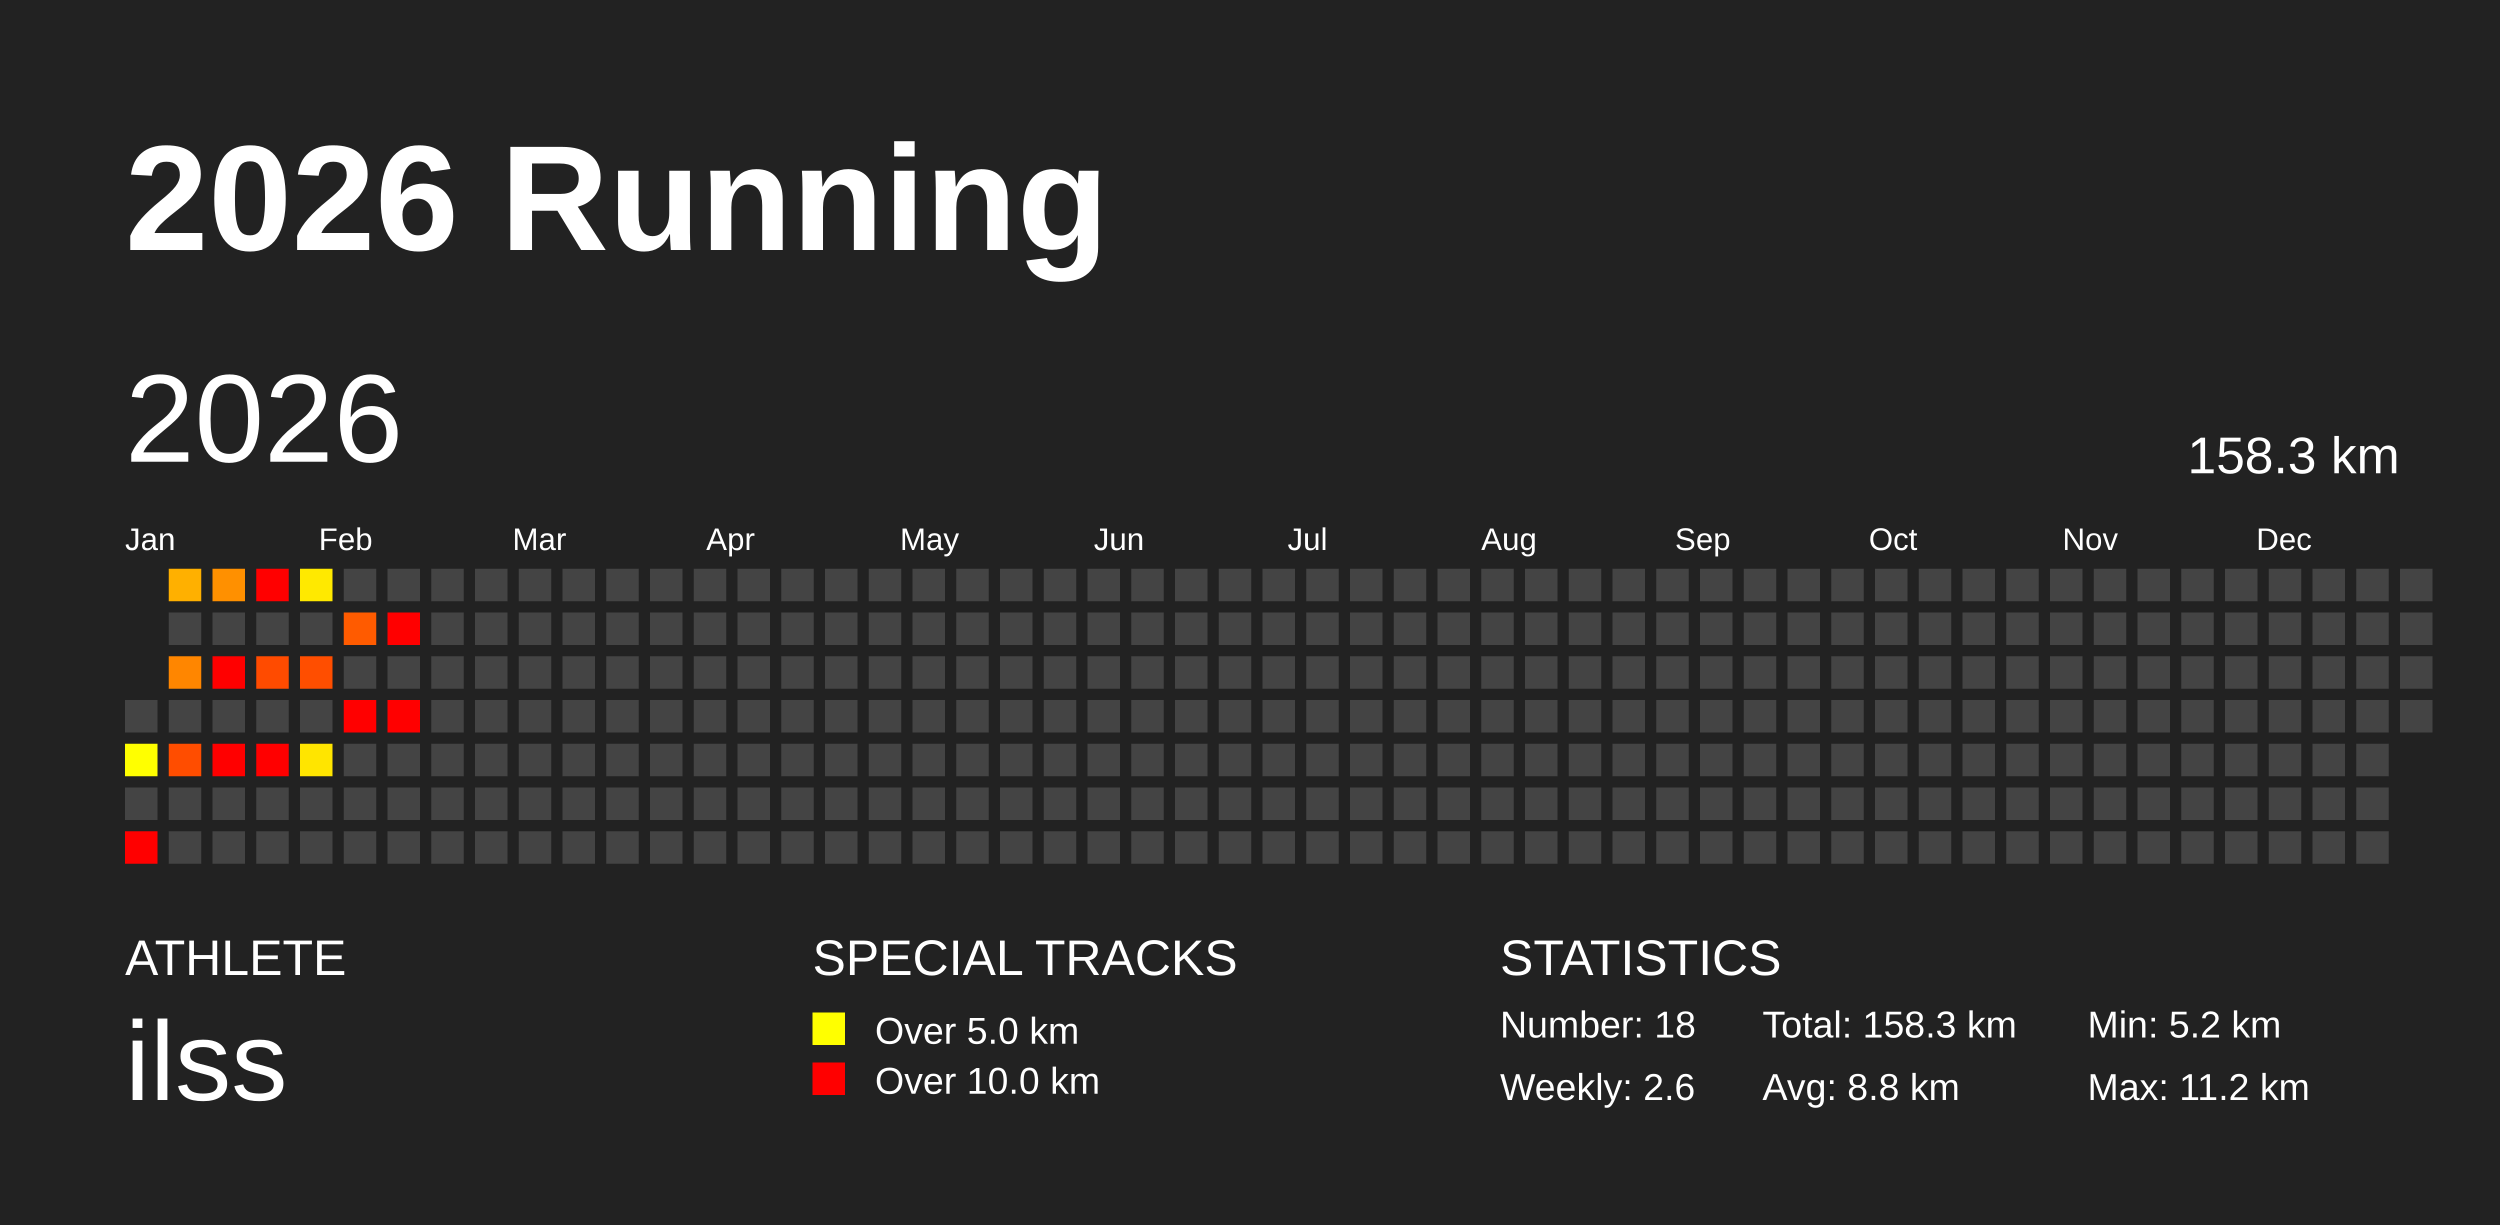
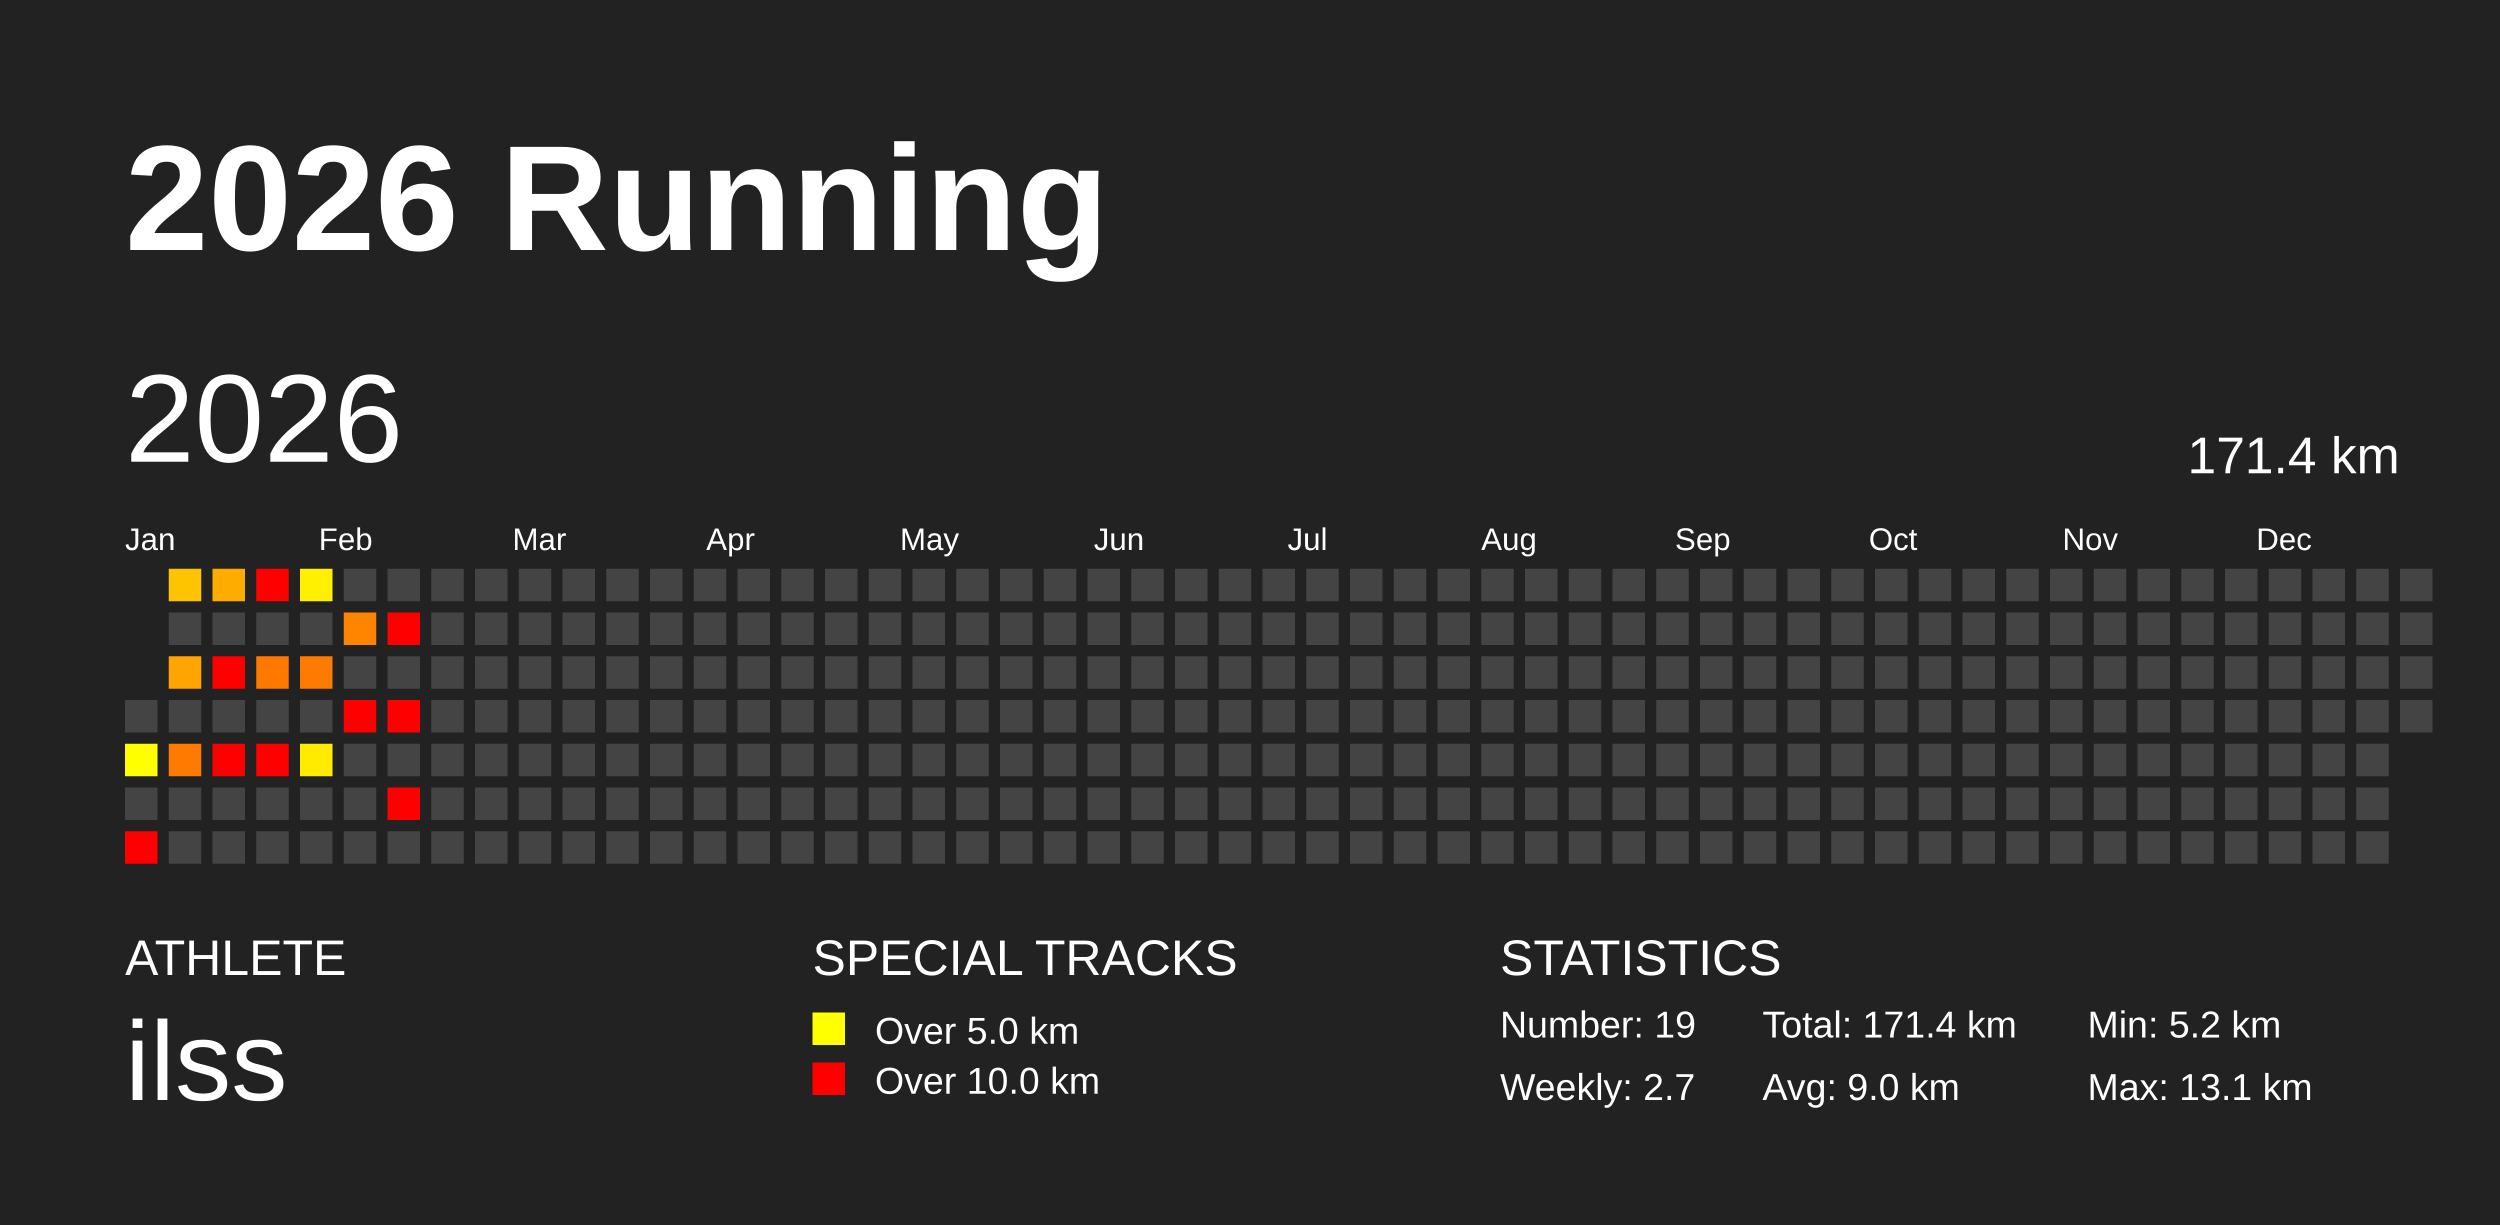
<svg xmlns="http://www.w3.org/2000/svg" baseProfile="full" height="98mm" version="1.1" viewBox="0,0,200,98" width="200mm">
  <defs />
  <rect fill="#222222" height="98" width="200" x="0" y="0" />
  <text fill="#FFFFFF" style="font-size:12px; font-family:Arial; font-weight:bold;" x="10" y="20">2026 Running</text>
  <text fill="#FFFFFF" style="font-size:4px; font-family:Arial" x="10" y="78">ATHLETE</text>
  <text fill="#FFFFFF" style="font-size:9px; font-family:Arial" x="10" y="88">ilss</text>
  <text fill="#FFFFFF" style="font-size:4px; font-family:Arial" x="65" y="78">SPECIAL TRACKS</text>
  <rect fill="yellow" height="2.6" width="2.6" x="65" y="81" />
  <text fill="#FFFFFF" style="font-size:3px; font-family:Arial" x="70" y="83.5">Over 5.0 km</text>
  <rect fill="red" height="2.6" width="2.6" x="65" y="85" />
  <text fill="#FFFFFF" style="font-size:3px; font-family:Arial" x="70" y="87.5">Over 10.0 km</text>
  <text fill="#FFFFFF" style="font-size:4px; font-family:Arial" x="120" y="78">STATISTICS</text>
-   <text fill="#FFFFFF" style="font-size:3px; font-family:Arial" x="120" y="83">Number: 18</text>
-   <text fill="#FFFFFF" style="font-size:3px; font-family:Arial" x="120" y="88">Weekly: 2.6</text>
-   <text fill="#FFFFFF" style="font-size:3px; font-family:Arial" x="141" y="83">Total: 158.3 km</text>
-   <text fill="#FFFFFF" style="font-size:3px; font-family:Arial" x="141" y="88">Avg: 8.8 km</text>
+   <text fill="#FFFFFF" style="font-size:3px; font-family:Arial" x="120" y="83">Number: 19</text>
+   <text fill="#FFFFFF" style="font-size:3px; font-family:Arial" x="120" y="88">Weekly: 2.7</text>
+   <text fill="#FFFFFF" style="font-size:3px; font-family:Arial" x="141" y="83">Total: 171.4 km</text>
+   <text fill="#FFFFFF" style="font-size:3px; font-family:Arial" x="141" y="88">Avg: 9.0 km</text>
  <text fill="#FFFFFF" style="font-size:3px; font-family:Arial" x="167" y="83">Min: 5.2 km</text>
-   <text fill="#FFFFFF" style="font-size:3px; font-family:Arial" x="167" y="88">Max: 11.2 km</text>
+   <text fill="#FFFFFF" style="font-size:3px; font-family:Arial" x="167" y="88">Max: 13.1 km</text>
  <text dominant-baseline="hanging" fill="#FFFFFF" style="font-size:10.0px; font-family:Arial;" x="10" y="30">2026</text>
-   <text dominant-baseline="hanging" fill="#FFFFFF" style="font-size:4.125px; font-family:Arial;" x="175" y="35">158.3 km</text>
+   <text dominant-baseline="hanging" fill="#FFFFFF" style="font-size:4.125px; font-family:Arial;" x="175" y="35">171.4 km</text>
  <text fill="#FFFFFF" style="font-size:2.5px; font-family:Arial" x="10.0" y="44">Jan</text>
  <text fill="#FFFFFF" style="font-size:2.5px; font-family:Arial" x="25.5" y="44">Feb</text>
  <text fill="#FFFFFF" style="font-size:2.5px; font-family:Arial" x="41.0" y="44">Mar</text>
  <text fill="#FFFFFF" style="font-size:2.5px; font-family:Arial" x="56.5" y="44">Apr</text>
  <text fill="#FFFFFF" style="font-size:2.5px; font-family:Arial" x="72.0" y="44">May</text>
  <text fill="#FFFFFF" style="font-size:2.5px; font-family:Arial" x="87.5" y="44">Jun</text>
  <text fill="#FFFFFF" style="font-size:2.5px; font-family:Arial" x="103.0" y="44">Jul</text>
  <text fill="#FFFFFF" style="font-size:2.5px; font-family:Arial" x="118.5" y="44">Aug</text>
  <text fill="#FFFFFF" style="font-size:2.5px; font-family:Arial" x="134.0" y="44">Sep</text>
  <text fill="#FFFFFF" style="font-size:2.5px; font-family:Arial" x="149.5" y="44">Oct</text>
  <text fill="#FFFFFF" style="font-size:2.5px; font-family:Arial" x="165.0" y="44">Nov</text>
  <text fill="#FFFFFF" style="font-size:2.5px; font-family:Arial" x="180.5" y="44">Dec</text>
  <rect fill="#444444" height="2.6" width="2.6" x="10.0" y="56.0" />
  <rect fill="#ffff00" height="2.6" width="2.6" x="10.0" y="59.5" />
  <rect fill="#444444" height="2.6" width="2.6" x="10.0" y="63.0" />
  <rect fill="red" height="2.6" width="2.6" x="10.0" y="66.5" />
-   <rect fill="#ffb000" height="2.6" width="2.6" x="13.5" y="45.5" />
+   <rect fill="#ffc400" height="2.6" width="2.6" x="13.5" y="45.5" />
  <rect fill="#444444" height="2.6" width="2.6" x="13.5" y="49.0" />
-   <rect fill="#ff8600" height="2.6" width="2.6" x="13.5" y="52.5" />
+   <rect fill="#ffa400" height="2.6" width="2.6" x="13.5" y="52.5" />
  <rect fill="#444444" height="2.6" width="2.6" x="13.5" y="56.0" />
-   <rect fill="#ff4d00" height="2.6" width="2.6" x="13.5" y="59.5" />
+   <rect fill="#ff7a00" height="2.6" width="2.6" x="13.5" y="59.5" />
  <rect fill="#444444" height="2.6" width="2.6" x="13.5" y="63.0" />
  <rect fill="#444444" height="2.6" width="2.6" x="13.5" y="66.5" />
-   <rect fill="#ff9000" height="2.6" width="2.6" x="17.0" y="45.5" />
+   <rect fill="#ffac00" height="2.6" width="2.6" x="17.0" y="45.5" />
  <rect fill="#444444" height="2.6" width="2.6" x="17.0" y="49.0" />
  <rect fill="red" height="2.6" width="2.6" x="17.0" y="52.5" />
  <rect fill="#444444" height="2.6" width="2.6" x="17.0" y="56.0" />
  <rect fill="red" height="2.6" width="2.6" x="17.0" y="59.5" />
  <rect fill="#444444" height="2.6" width="2.6" x="17.0" y="63.0" />
  <rect fill="#444444" height="2.6" width="2.6" x="17.0" y="66.5" />
  <rect fill="red" height="2.6" width="2.6" x="20.5" y="45.5" />
  <rect fill="#444444" height="2.6" width="2.6" x="20.5" y="49.0" />
-   <rect fill="#ff4b00" height="2.6" width="2.6" x="20.5" y="52.5" />
+   <rect fill="#ff7800" height="2.6" width="2.6" x="20.5" y="52.5" />
  <rect fill="#444444" height="2.6" width="2.6" x="20.5" y="56.0" />
  <rect fill="red" height="2.6" width="2.6" x="20.5" y="59.5" />
  <rect fill="#444444" height="2.6" width="2.6" x="20.5" y="63.0" />
  <rect fill="#444444" height="2.6" width="2.6" x="20.5" y="66.5" />
-   <rect fill="#ffe900" height="2.6" width="2.6" x="24.0" y="45.5" />
+   <rect fill="#ffef00" height="2.6" width="2.6" x="24.0" y="45.5" />
  <rect fill="#444444" height="2.6" width="2.6" x="24.0" y="49.0" />
-   <rect fill="#ff4e00" height="2.6" width="2.6" x="24.0" y="52.5" />
+   <rect fill="#ff7a00" height="2.6" width="2.6" x="24.0" y="52.5" />
  <rect fill="#444444" height="2.6" width="2.6" x="24.0" y="56.0" />
-   <rect fill="#ffe500" height="2.6" width="2.6" x="24.0" y="59.5" />
+   <rect fill="#ffeb00" height="2.6" width="2.6" x="24.0" y="59.5" />
  <rect fill="#444444" height="2.6" width="2.6" x="24.0" y="63.0" />
  <rect fill="#444444" height="2.6" width="2.6" x="24.0" y="66.5" />
  <rect fill="#444444" height="2.6" width="2.6" x="27.5" y="45.5" />
-   <rect fill="#ff5b00" height="2.6" width="2.6" x="27.5" y="49.0" />
+   <rect fill="#ff8400" height="2.6" width="2.6" x="27.5" y="49.0" />
  <rect fill="#444444" height="2.6" width="2.6" x="27.5" y="52.5" />
  <rect fill="red" height="2.6" width="2.6" x="27.5" y="56.0" />
  <rect fill="#444444" height="2.6" width="2.6" x="27.5" y="59.5" />
  <rect fill="#444444" height="2.6" width="2.6" x="27.5" y="63.0" />
  <rect fill="#444444" height="2.6" width="2.6" x="27.5" y="66.5" />
  <rect fill="#444444" height="2.6" width="2.6" x="31.0" y="45.5" />
  <rect fill="red" height="2.6" width="2.6" x="31.0" y="49.0" />
  <rect fill="#444444" height="2.6" width="2.6" x="31.0" y="52.5" />
  <rect fill="red" height="2.6" width="2.6" x="31.0" y="56.0" />
  <rect fill="#444444" height="2.6" width="2.6" x="31.0" y="59.5" />
-   <rect fill="#444444" height="2.6" width="2.6" x="31.0" y="63.0" />
+   <rect fill="red" height="2.6" width="2.6" x="31.0" y="63.0" />
  <rect fill="#444444" height="2.6" width="2.6" x="31.0" y="66.5" />
  <rect fill="#444444" height="2.6" width="2.6" x="34.5" y="45.5" />
  <rect fill="#444444" height="2.6" width="2.6" x="34.5" y="49.0" />
  <rect fill="#444444" height="2.6" width="2.6" x="34.5" y="52.5" />
  <rect fill="#444444" height="2.6" width="2.6" x="34.5" y="56.0" />
  <rect fill="#444444" height="2.6" width="2.6" x="34.5" y="59.5" />
  <rect fill="#444444" height="2.6" width="2.6" x="34.5" y="63.0" />
  <rect fill="#444444" height="2.6" width="2.6" x="34.5" y="66.5" />
  <rect fill="#444444" height="2.6" width="2.6" x="38.0" y="45.5" />
  <rect fill="#444444" height="2.6" width="2.6" x="38.0" y="49.0" />
  <rect fill="#444444" height="2.6" width="2.6" x="38.0" y="52.5" />
  <rect fill="#444444" height="2.6" width="2.6" x="38.0" y="56.0" />
  <rect fill="#444444" height="2.6" width="2.6" x="38.0" y="59.5" />
  <rect fill="#444444" height="2.6" width="2.6" x="38.0" y="63.0" />
  <rect fill="#444444" height="2.6" width="2.6" x="38.0" y="66.5" />
  <rect fill="#444444" height="2.6" width="2.6" x="41.5" y="45.5" />
  <rect fill="#444444" height="2.6" width="2.6" x="41.5" y="49.0" />
  <rect fill="#444444" height="2.6" width="2.6" x="41.5" y="52.5" />
  <rect fill="#444444" height="2.6" width="2.6" x="41.5" y="56.0" />
  <rect fill="#444444" height="2.6" width="2.6" x="41.5" y="59.5" />
  <rect fill="#444444" height="2.6" width="2.6" x="41.5" y="63.0" />
  <rect fill="#444444" height="2.6" width="2.6" x="41.5" y="66.5" />
  <rect fill="#444444" height="2.6" width="2.6" x="45.0" y="45.5" />
  <rect fill="#444444" height="2.6" width="2.6" x="45.0" y="49.0" />
  <rect fill="#444444" height="2.6" width="2.6" x="45.0" y="52.5" />
  <rect fill="#444444" height="2.6" width="2.6" x="45.0" y="56.0" />
  <rect fill="#444444" height="2.6" width="2.6" x="45.0" y="59.5" />
  <rect fill="#444444" height="2.6" width="2.6" x="45.0" y="63.0" />
  <rect fill="#444444" height="2.6" width="2.6" x="45.0" y="66.5" />
  <rect fill="#444444" height="2.6" width="2.6" x="48.5" y="45.5" />
  <rect fill="#444444" height="2.6" width="2.6" x="48.5" y="49.0" />
  <rect fill="#444444" height="2.6" width="2.6" x="48.5" y="52.5" />
  <rect fill="#444444" height="2.6" width="2.6" x="48.5" y="56.0" />
  <rect fill="#444444" height="2.6" width="2.6" x="48.5" y="59.5" />
  <rect fill="#444444" height="2.6" width="2.6" x="48.5" y="63.0" />
  <rect fill="#444444" height="2.6" width="2.6" x="48.5" y="66.5" />
  <rect fill="#444444" height="2.6" width="2.6" x="52.0" y="45.5" />
  <rect fill="#444444" height="2.6" width="2.6" x="52.0" y="49.0" />
  <rect fill="#444444" height="2.6" width="2.6" x="52.0" y="52.5" />
  <rect fill="#444444" height="2.6" width="2.6" x="52.0" y="56.0" />
  <rect fill="#444444" height="2.6" width="2.6" x="52.0" y="59.5" />
  <rect fill="#444444" height="2.6" width="2.6" x="52.0" y="63.0" />
  <rect fill="#444444" height="2.6" width="2.6" x="52.0" y="66.5" />
  <rect fill="#444444" height="2.6" width="2.6" x="55.5" y="45.5" />
  <rect fill="#444444" height="2.6" width="2.6" x="55.5" y="49.0" />
  <rect fill="#444444" height="2.6" width="2.6" x="55.5" y="52.5" />
  <rect fill="#444444" height="2.6" width="2.6" x="55.5" y="56.0" />
  <rect fill="#444444" height="2.6" width="2.6" x="55.5" y="59.5" />
  <rect fill="#444444" height="2.6" width="2.6" x="55.5" y="63.0" />
  <rect fill="#444444" height="2.6" width="2.6" x="55.5" y="66.5" />
  <rect fill="#444444" height="2.6" width="2.6" x="59.0" y="45.5" />
  <rect fill="#444444" height="2.6" width="2.6" x="59.0" y="49.0" />
  <rect fill="#444444" height="2.6" width="2.6" x="59.0" y="52.5" />
  <rect fill="#444444" height="2.6" width="2.6" x="59.0" y="56.0" />
  <rect fill="#444444" height="2.6" width="2.6" x="59.0" y="59.5" />
  <rect fill="#444444" height="2.6" width="2.6" x="59.0" y="63.0" />
  <rect fill="#444444" height="2.6" width="2.6" x="59.0" y="66.5" />
  <rect fill="#444444" height="2.6" width="2.6" x="62.5" y="45.5" />
  <rect fill="#444444" height="2.6" width="2.6" x="62.5" y="49.0" />
  <rect fill="#444444" height="2.6" width="2.6" x="62.5" y="52.5" />
  <rect fill="#444444" height="2.6" width="2.6" x="62.5" y="56.0" />
  <rect fill="#444444" height="2.6" width="2.6" x="62.5" y="59.5" />
  <rect fill="#444444" height="2.6" width="2.6" x="62.5" y="63.0" />
  <rect fill="#444444" height="2.6" width="2.6" x="62.5" y="66.5" />
  <rect fill="#444444" height="2.6" width="2.6" x="66.0" y="45.5" />
  <rect fill="#444444" height="2.6" width="2.6" x="66.0" y="49.0" />
  <rect fill="#444444" height="2.6" width="2.6" x="66.0" y="52.5" />
  <rect fill="#444444" height="2.6" width="2.6" x="66.0" y="56.0" />
  <rect fill="#444444" height="2.6" width="2.6" x="66.0" y="59.5" />
  <rect fill="#444444" height="2.6" width="2.6" x="66.0" y="63.0" />
  <rect fill="#444444" height="2.6" width="2.6" x="66.0" y="66.5" />
  <rect fill="#444444" height="2.6" width="2.6" x="69.5" y="45.5" />
  <rect fill="#444444" height="2.6" width="2.6" x="69.5" y="49.0" />
  <rect fill="#444444" height="2.6" width="2.6" x="69.5" y="52.5" />
  <rect fill="#444444" height="2.6" width="2.6" x="69.5" y="56.0" />
  <rect fill="#444444" height="2.6" width="2.6" x="69.5" y="59.5" />
  <rect fill="#444444" height="2.6" width="2.6" x="69.5" y="63.0" />
  <rect fill="#444444" height="2.6" width="2.6" x="69.5" y="66.5" />
  <rect fill="#444444" height="2.6" width="2.6" x="73.0" y="45.5" />
  <rect fill="#444444" height="2.6" width="2.6" x="73.0" y="49.0" />
  <rect fill="#444444" height="2.6" width="2.6" x="73.0" y="52.5" />
  <rect fill="#444444" height="2.6" width="2.6" x="73.0" y="56.0" />
  <rect fill="#444444" height="2.6" width="2.6" x="73.0" y="59.5" />
  <rect fill="#444444" height="2.6" width="2.6" x="73.0" y="63.0" />
  <rect fill="#444444" height="2.6" width="2.6" x="73.0" y="66.5" />
  <rect fill="#444444" height="2.6" width="2.6" x="76.5" y="45.5" />
  <rect fill="#444444" height="2.6" width="2.6" x="76.5" y="49.0" />
  <rect fill="#444444" height="2.6" width="2.6" x="76.5" y="52.5" />
  <rect fill="#444444" height="2.6" width="2.6" x="76.5" y="56.0" />
  <rect fill="#444444" height="2.6" width="2.6" x="76.5" y="59.5" />
  <rect fill="#444444" height="2.6" width="2.6" x="76.5" y="63.0" />
  <rect fill="#444444" height="2.6" width="2.6" x="76.5" y="66.5" />
  <rect fill="#444444" height="2.6" width="2.6" x="80.0" y="45.5" />
  <rect fill="#444444" height="2.6" width="2.6" x="80.0" y="49.0" />
  <rect fill="#444444" height="2.6" width="2.6" x="80.0" y="52.5" />
  <rect fill="#444444" height="2.6" width="2.6" x="80.0" y="56.0" />
  <rect fill="#444444" height="2.6" width="2.6" x="80.0" y="59.5" />
  <rect fill="#444444" height="2.6" width="2.6" x="80.0" y="63.0" />
  <rect fill="#444444" height="2.6" width="2.6" x="80.0" y="66.5" />
  <rect fill="#444444" height="2.6" width="2.6" x="83.5" y="45.5" />
  <rect fill="#444444" height="2.6" width="2.6" x="83.5" y="49.0" />
  <rect fill="#444444" height="2.6" width="2.6" x="83.5" y="52.5" />
  <rect fill="#444444" height="2.6" width="2.6" x="83.5" y="56.0" />
  <rect fill="#444444" height="2.6" width="2.6" x="83.5" y="59.5" />
  <rect fill="#444444" height="2.6" width="2.6" x="83.5" y="63.0" />
  <rect fill="#444444" height="2.6" width="2.6" x="83.5" y="66.5" />
  <rect fill="#444444" height="2.6" width="2.6" x="87.0" y="45.5" />
  <rect fill="#444444" height="2.6" width="2.6" x="87.0" y="49.0" />
  <rect fill="#444444" height="2.6" width="2.6" x="87.0" y="52.5" />
  <rect fill="#444444" height="2.6" width="2.6" x="87.0" y="56.0" />
  <rect fill="#444444" height="2.6" width="2.6" x="87.0" y="59.5" />
  <rect fill="#444444" height="2.6" width="2.6" x="87.0" y="63.0" />
  <rect fill="#444444" height="2.6" width="2.6" x="87.0" y="66.5" />
  <rect fill="#444444" height="2.6" width="2.6" x="90.5" y="45.5" />
  <rect fill="#444444" height="2.6" width="2.6" x="90.5" y="49.0" />
  <rect fill="#444444" height="2.6" width="2.6" x="90.5" y="52.5" />
  <rect fill="#444444" height="2.6" width="2.6" x="90.5" y="56.0" />
  <rect fill="#444444" height="2.6" width="2.6" x="90.5" y="59.5" />
  <rect fill="#444444" height="2.6" width="2.6" x="90.5" y="63.0" />
  <rect fill="#444444" height="2.6" width="2.6" x="90.5" y="66.5" />
  <rect fill="#444444" height="2.6" width="2.6" x="94.0" y="45.5" />
  <rect fill="#444444" height="2.6" width="2.6" x="94.0" y="49.0" />
  <rect fill="#444444" height="2.6" width="2.6" x="94.0" y="52.5" />
  <rect fill="#444444" height="2.6" width="2.6" x="94.0" y="56.0" />
  <rect fill="#444444" height="2.6" width="2.6" x="94.0" y="59.5" />
  <rect fill="#444444" height="2.6" width="2.6" x="94.0" y="63.0" />
  <rect fill="#444444" height="2.6" width="2.6" x="94.0" y="66.5" />
  <rect fill="#444444" height="2.6" width="2.6" x="97.5" y="45.5" />
  <rect fill="#444444" height="2.6" width="2.6" x="97.5" y="49.0" />
  <rect fill="#444444" height="2.6" width="2.6" x="97.5" y="52.5" />
  <rect fill="#444444" height="2.6" width="2.6" x="97.5" y="56.0" />
  <rect fill="#444444" height="2.6" width="2.6" x="97.5" y="59.5" />
  <rect fill="#444444" height="2.6" width="2.6" x="97.5" y="63.0" />
  <rect fill="#444444" height="2.6" width="2.6" x="97.5" y="66.5" />
  <rect fill="#444444" height="2.6" width="2.6" x="101.0" y="45.5" />
  <rect fill="#444444" height="2.6" width="2.6" x="101.0" y="49.0" />
  <rect fill="#444444" height="2.6" width="2.6" x="101.0" y="52.5" />
  <rect fill="#444444" height="2.6" width="2.6" x="101.0" y="56.0" />
  <rect fill="#444444" height="2.6" width="2.6" x="101.0" y="59.5" />
  <rect fill="#444444" height="2.6" width="2.6" x="101.0" y="63.0" />
  <rect fill="#444444" height="2.6" width="2.6" x="101.0" y="66.5" />
  <rect fill="#444444" height="2.6" width="2.6" x="104.5" y="45.5" />
  <rect fill="#444444" height="2.6" width="2.6" x="104.5" y="49.0" />
  <rect fill="#444444" height="2.6" width="2.6" x="104.5" y="52.5" />
  <rect fill="#444444" height="2.6" width="2.6" x="104.5" y="56.0" />
  <rect fill="#444444" height="2.6" width="2.6" x="104.5" y="59.5" />
  <rect fill="#444444" height="2.6" width="2.6" x="104.5" y="63.0" />
  <rect fill="#444444" height="2.6" width="2.6" x="104.5" y="66.5" />
  <rect fill="#444444" height="2.6" width="2.6" x="108.0" y="45.5" />
  <rect fill="#444444" height="2.6" width="2.6" x="108.0" y="49.0" />
  <rect fill="#444444" height="2.6" width="2.6" x="108.0" y="52.5" />
  <rect fill="#444444" height="2.6" width="2.6" x="108.0" y="56.0" />
  <rect fill="#444444" height="2.6" width="2.6" x="108.0" y="59.5" />
  <rect fill="#444444" height="2.6" width="2.6" x="108.0" y="63.0" />
  <rect fill="#444444" height="2.6" width="2.6" x="108.0" y="66.5" />
  <rect fill="#444444" height="2.6" width="2.6" x="111.5" y="45.5" />
  <rect fill="#444444" height="2.6" width="2.6" x="111.5" y="49.0" />
  <rect fill="#444444" height="2.6" width="2.6" x="111.5" y="52.5" />
  <rect fill="#444444" height="2.6" width="2.6" x="111.5" y="56.0" />
  <rect fill="#444444" height="2.6" width="2.6" x="111.5" y="59.5" />
  <rect fill="#444444" height="2.6" width="2.6" x="111.5" y="63.0" />
  <rect fill="#444444" height="2.6" width="2.6" x="111.5" y="66.5" />
  <rect fill="#444444" height="2.6" width="2.6" x="115.0" y="45.5" />
  <rect fill="#444444" height="2.6" width="2.6" x="115.0" y="49.0" />
  <rect fill="#444444" height="2.6" width="2.6" x="115.0" y="52.5" />
  <rect fill="#444444" height="2.6" width="2.6" x="115.0" y="56.0" />
  <rect fill="#444444" height="2.6" width="2.6" x="115.0" y="59.5" />
  <rect fill="#444444" height="2.6" width="2.6" x="115.0" y="63.0" />
  <rect fill="#444444" height="2.6" width="2.6" x="115.0" y="66.5" />
  <rect fill="#444444" height="2.6" width="2.6" x="118.5" y="45.5" />
  <rect fill="#444444" height="2.6" width="2.6" x="118.5" y="49.0" />
  <rect fill="#444444" height="2.6" width="2.6" x="118.5" y="52.5" />
  <rect fill="#444444" height="2.6" width="2.6" x="118.5" y="56.0" />
  <rect fill="#444444" height="2.6" width="2.6" x="118.5" y="59.5" />
  <rect fill="#444444" height="2.6" width="2.6" x="118.5" y="63.0" />
  <rect fill="#444444" height="2.6" width="2.6" x="118.5" y="66.5" />
  <rect fill="#444444" height="2.6" width="2.6" x="122.0" y="45.5" />
  <rect fill="#444444" height="2.6" width="2.6" x="122.0" y="49.0" />
  <rect fill="#444444" height="2.6" width="2.6" x="122.0" y="52.5" />
  <rect fill="#444444" height="2.6" width="2.6" x="122.0" y="56.0" />
  <rect fill="#444444" height="2.6" width="2.6" x="122.0" y="59.5" />
  <rect fill="#444444" height="2.6" width="2.6" x="122.0" y="63.0" />
  <rect fill="#444444" height="2.6" width="2.6" x="122.0" y="66.5" />
  <rect fill="#444444" height="2.6" width="2.6" x="125.5" y="45.5" />
  <rect fill="#444444" height="2.6" width="2.6" x="125.5" y="49.0" />
  <rect fill="#444444" height="2.6" width="2.6" x="125.5" y="52.5" />
  <rect fill="#444444" height="2.6" width="2.6" x="125.5" y="56.0" />
  <rect fill="#444444" height="2.6" width="2.6" x="125.5" y="59.5" />
  <rect fill="#444444" height="2.6" width="2.6" x="125.5" y="63.0" />
  <rect fill="#444444" height="2.6" width="2.6" x="125.5" y="66.5" />
  <rect fill="#444444" height="2.6" width="2.6" x="129.0" y="45.5" />
  <rect fill="#444444" height="2.6" width="2.6" x="129.0" y="49.0" />
  <rect fill="#444444" height="2.6" width="2.6" x="129.0" y="52.5" />
  <rect fill="#444444" height="2.6" width="2.6" x="129.0" y="56.0" />
  <rect fill="#444444" height="2.6" width="2.6" x="129.0" y="59.5" />
  <rect fill="#444444" height="2.6" width="2.6" x="129.0" y="63.0" />
  <rect fill="#444444" height="2.6" width="2.6" x="129.0" y="66.5" />
  <rect fill="#444444" height="2.6" width="2.6" x="132.5" y="45.5" />
  <rect fill="#444444" height="2.6" width="2.6" x="132.5" y="49.0" />
  <rect fill="#444444" height="2.6" width="2.6" x="132.5" y="52.5" />
  <rect fill="#444444" height="2.6" width="2.6" x="132.5" y="56.0" />
  <rect fill="#444444" height="2.6" width="2.6" x="132.5" y="59.5" />
  <rect fill="#444444" height="2.6" width="2.6" x="132.5" y="63.0" />
  <rect fill="#444444" height="2.6" width="2.6" x="132.5" y="66.5" />
  <rect fill="#444444" height="2.6" width="2.6" x="136.0" y="45.5" />
  <rect fill="#444444" height="2.6" width="2.6" x="136.0" y="49.0" />
  <rect fill="#444444" height="2.6" width="2.6" x="136.0" y="52.5" />
  <rect fill="#444444" height="2.6" width="2.6" x="136.0" y="56.0" />
  <rect fill="#444444" height="2.6" width="2.6" x="136.0" y="59.5" />
  <rect fill="#444444" height="2.6" width="2.6" x="136.0" y="63.0" />
  <rect fill="#444444" height="2.6" width="2.6" x="136.0" y="66.5" />
  <rect fill="#444444" height="2.6" width="2.6" x="139.5" y="45.5" />
  <rect fill="#444444" height="2.6" width="2.6" x="139.5" y="49.0" />
  <rect fill="#444444" height="2.6" width="2.6" x="139.5" y="52.5" />
  <rect fill="#444444" height="2.6" width="2.6" x="139.5" y="56.0" />
  <rect fill="#444444" height="2.6" width="2.6" x="139.5" y="59.5" />
  <rect fill="#444444" height="2.6" width="2.6" x="139.5" y="63.0" />
  <rect fill="#444444" height="2.6" width="2.6" x="139.5" y="66.5" />
  <rect fill="#444444" height="2.6" width="2.6" x="143.0" y="45.5" />
  <rect fill="#444444" height="2.6" width="2.6" x="143.0" y="49.0" />
  <rect fill="#444444" height="2.6" width="2.6" x="143.0" y="52.5" />
  <rect fill="#444444" height="2.6" width="2.6" x="143.0" y="56.0" />
  <rect fill="#444444" height="2.6" width="2.6" x="143.0" y="59.5" />
  <rect fill="#444444" height="2.6" width="2.6" x="143.0" y="63.0" />
  <rect fill="#444444" height="2.6" width="2.6" x="143.0" y="66.5" />
  <rect fill="#444444" height="2.6" width="2.6" x="146.5" y="45.5" />
  <rect fill="#444444" height="2.6" width="2.6" x="146.5" y="49.0" />
  <rect fill="#444444" height="2.6" width="2.6" x="146.5" y="52.5" />
  <rect fill="#444444" height="2.6" width="2.6" x="146.5" y="56.0" />
  <rect fill="#444444" height="2.6" width="2.6" x="146.5" y="59.5" />
  <rect fill="#444444" height="2.6" width="2.6" x="146.5" y="63.0" />
  <rect fill="#444444" height="2.6" width="2.6" x="146.5" y="66.5" />
  <rect fill="#444444" height="2.6" width="2.6" x="150.0" y="45.5" />
  <rect fill="#444444" height="2.6" width="2.6" x="150.0" y="49.0" />
  <rect fill="#444444" height="2.6" width="2.6" x="150.0" y="52.5" />
  <rect fill="#444444" height="2.6" width="2.6" x="150.0" y="56.0" />
  <rect fill="#444444" height="2.6" width="2.6" x="150.0" y="59.5" />
  <rect fill="#444444" height="2.6" width="2.6" x="150.0" y="63.0" />
  <rect fill="#444444" height="2.6" width="2.6" x="150.0" y="66.5" />
  <rect fill="#444444" height="2.6" width="2.6" x="153.5" y="45.5" />
  <rect fill="#444444" height="2.6" width="2.6" x="153.5" y="49.0" />
  <rect fill="#444444" height="2.6" width="2.6" x="153.5" y="52.5" />
  <rect fill="#444444" height="2.6" width="2.6" x="153.5" y="56.0" />
  <rect fill="#444444" height="2.6" width="2.6" x="153.5" y="59.5" />
  <rect fill="#444444" height="2.6" width="2.6" x="153.5" y="63.0" />
  <rect fill="#444444" height="2.6" width="2.6" x="153.5" y="66.5" />
  <rect fill="#444444" height="2.6" width="2.6" x="157.0" y="45.5" />
  <rect fill="#444444" height="2.6" width="2.6" x="157.0" y="49.0" />
  <rect fill="#444444" height="2.6" width="2.6" x="157.0" y="52.5" />
  <rect fill="#444444" height="2.6" width="2.6" x="157.0" y="56.0" />
  <rect fill="#444444" height="2.6" width="2.6" x="157.0" y="59.5" />
  <rect fill="#444444" height="2.6" width="2.6" x="157.0" y="63.0" />
  <rect fill="#444444" height="2.6" width="2.6" x="157.0" y="66.5" />
  <rect fill="#444444" height="2.6" width="2.6" x="160.5" y="45.5" />
  <rect fill="#444444" height="2.6" width="2.6" x="160.5" y="49.0" />
  <rect fill="#444444" height="2.6" width="2.6" x="160.5" y="52.5" />
  <rect fill="#444444" height="2.6" width="2.6" x="160.5" y="56.0" />
  <rect fill="#444444" height="2.6" width="2.6" x="160.5" y="59.5" />
  <rect fill="#444444" height="2.6" width="2.6" x="160.5" y="63.0" />
  <rect fill="#444444" height="2.6" width="2.6" x="160.5" y="66.5" />
  <rect fill="#444444" height="2.6" width="2.6" x="164.0" y="45.5" />
  <rect fill="#444444" height="2.6" width="2.6" x="164.0" y="49.0" />
  <rect fill="#444444" height="2.6" width="2.6" x="164.0" y="52.5" />
  <rect fill="#444444" height="2.6" width="2.6" x="164.0" y="56.0" />
  <rect fill="#444444" height="2.6" width="2.6" x="164.0" y="59.5" />
  <rect fill="#444444" height="2.6" width="2.6" x="164.0" y="63.0" />
  <rect fill="#444444" height="2.6" width="2.6" x="164.0" y="66.5" />
  <rect fill="#444444" height="2.6" width="2.6" x="167.5" y="45.5" />
  <rect fill="#444444" height="2.6" width="2.6" x="167.5" y="49.0" />
  <rect fill="#444444" height="2.6" width="2.6" x="167.5" y="52.5" />
  <rect fill="#444444" height="2.6" width="2.6" x="167.5" y="56.0" />
  <rect fill="#444444" height="2.6" width="2.6" x="167.5" y="59.5" />
  <rect fill="#444444" height="2.6" width="2.6" x="167.5" y="63.0" />
  <rect fill="#444444" height="2.6" width="2.6" x="167.5" y="66.5" />
  <rect fill="#444444" height="2.6" width="2.6" x="171.0" y="45.5" />
  <rect fill="#444444" height="2.6" width="2.6" x="171.0" y="49.0" />
  <rect fill="#444444" height="2.6" width="2.6" x="171.0" y="52.5" />
  <rect fill="#444444" height="2.6" width="2.6" x="171.0" y="56.0" />
  <rect fill="#444444" height="2.6" width="2.6" x="171.0" y="59.5" />
  <rect fill="#444444" height="2.6" width="2.6" x="171.0" y="63.0" />
  <rect fill="#444444" height="2.6" width="2.6" x="171.0" y="66.5" />
  <rect fill="#444444" height="2.6" width="2.6" x="174.5" y="45.5" />
  <rect fill="#444444" height="2.6" width="2.6" x="174.5" y="49.0" />
  <rect fill="#444444" height="2.6" width="2.6" x="174.5" y="52.5" />
  <rect fill="#444444" height="2.6" width="2.6" x="174.5" y="56.0" />
  <rect fill="#444444" height="2.6" width="2.6" x="174.5" y="59.5" />
  <rect fill="#444444" height="2.6" width="2.6" x="174.5" y="63.0" />
  <rect fill="#444444" height="2.6" width="2.6" x="174.5" y="66.5" />
  <rect fill="#444444" height="2.6" width="2.6" x="178.0" y="45.5" />
  <rect fill="#444444" height="2.6" width="2.6" x="178.0" y="49.0" />
  <rect fill="#444444" height="2.6" width="2.6" x="178.0" y="52.5" />
  <rect fill="#444444" height="2.6" width="2.6" x="178.0" y="56.0" />
  <rect fill="#444444" height="2.6" width="2.6" x="178.0" y="59.5" />
  <rect fill="#444444" height="2.6" width="2.6" x="178.0" y="63.0" />
  <rect fill="#444444" height="2.6" width="2.6" x="178.0" y="66.5" />
  <rect fill="#444444" height="2.6" width="2.6" x="181.5" y="45.5" />
  <rect fill="#444444" height="2.6" width="2.6" x="181.5" y="49.0" />
  <rect fill="#444444" height="2.6" width="2.6" x="181.5" y="52.5" />
  <rect fill="#444444" height="2.6" width="2.6" x="181.5" y="56.0" />
  <rect fill="#444444" height="2.6" width="2.6" x="181.5" y="59.5" />
  <rect fill="#444444" height="2.6" width="2.6" x="181.5" y="63.0" />
  <rect fill="#444444" height="2.6" width="2.6" x="181.5" y="66.5" />
  <rect fill="#444444" height="2.6" width="2.6" x="185.0" y="45.5" />
  <rect fill="#444444" height="2.6" width="2.6" x="185.0" y="49.0" />
  <rect fill="#444444" height="2.6" width="2.6" x="185.0" y="52.5" />
  <rect fill="#444444" height="2.6" width="2.6" x="185.0" y="56.0" />
  <rect fill="#444444" height="2.6" width="2.6" x="185.0" y="59.5" />
  <rect fill="#444444" height="2.6" width="2.6" x="185.0" y="63.0" />
  <rect fill="#444444" height="2.6" width="2.6" x="185.0" y="66.5" />
  <rect fill="#444444" height="2.6" width="2.6" x="188.5" y="45.5" />
  <rect fill="#444444" height="2.6" width="2.6" x="188.5" y="49.0" />
  <rect fill="#444444" height="2.6" width="2.6" x="188.5" y="52.5" />
  <rect fill="#444444" height="2.6" width="2.6" x="188.5" y="56.0" />
  <rect fill="#444444" height="2.6" width="2.6" x="188.5" y="59.5" />
  <rect fill="#444444" height="2.6" width="2.6" x="188.5" y="63.0" />
  <rect fill="#444444" height="2.6" width="2.6" x="188.5" y="66.5" />
  <rect fill="#444444" height="2.6" width="2.6" x="192.0" y="45.5" />
  <rect fill="#444444" height="2.6" width="2.6" x="192.0" y="49.0" />
  <rect fill="#444444" height="2.6" width="2.6" x="192.0" y="52.5" />
  <rect fill="#444444" height="2.6" width="2.6" x="192.0" y="56.0" />
</svg>
